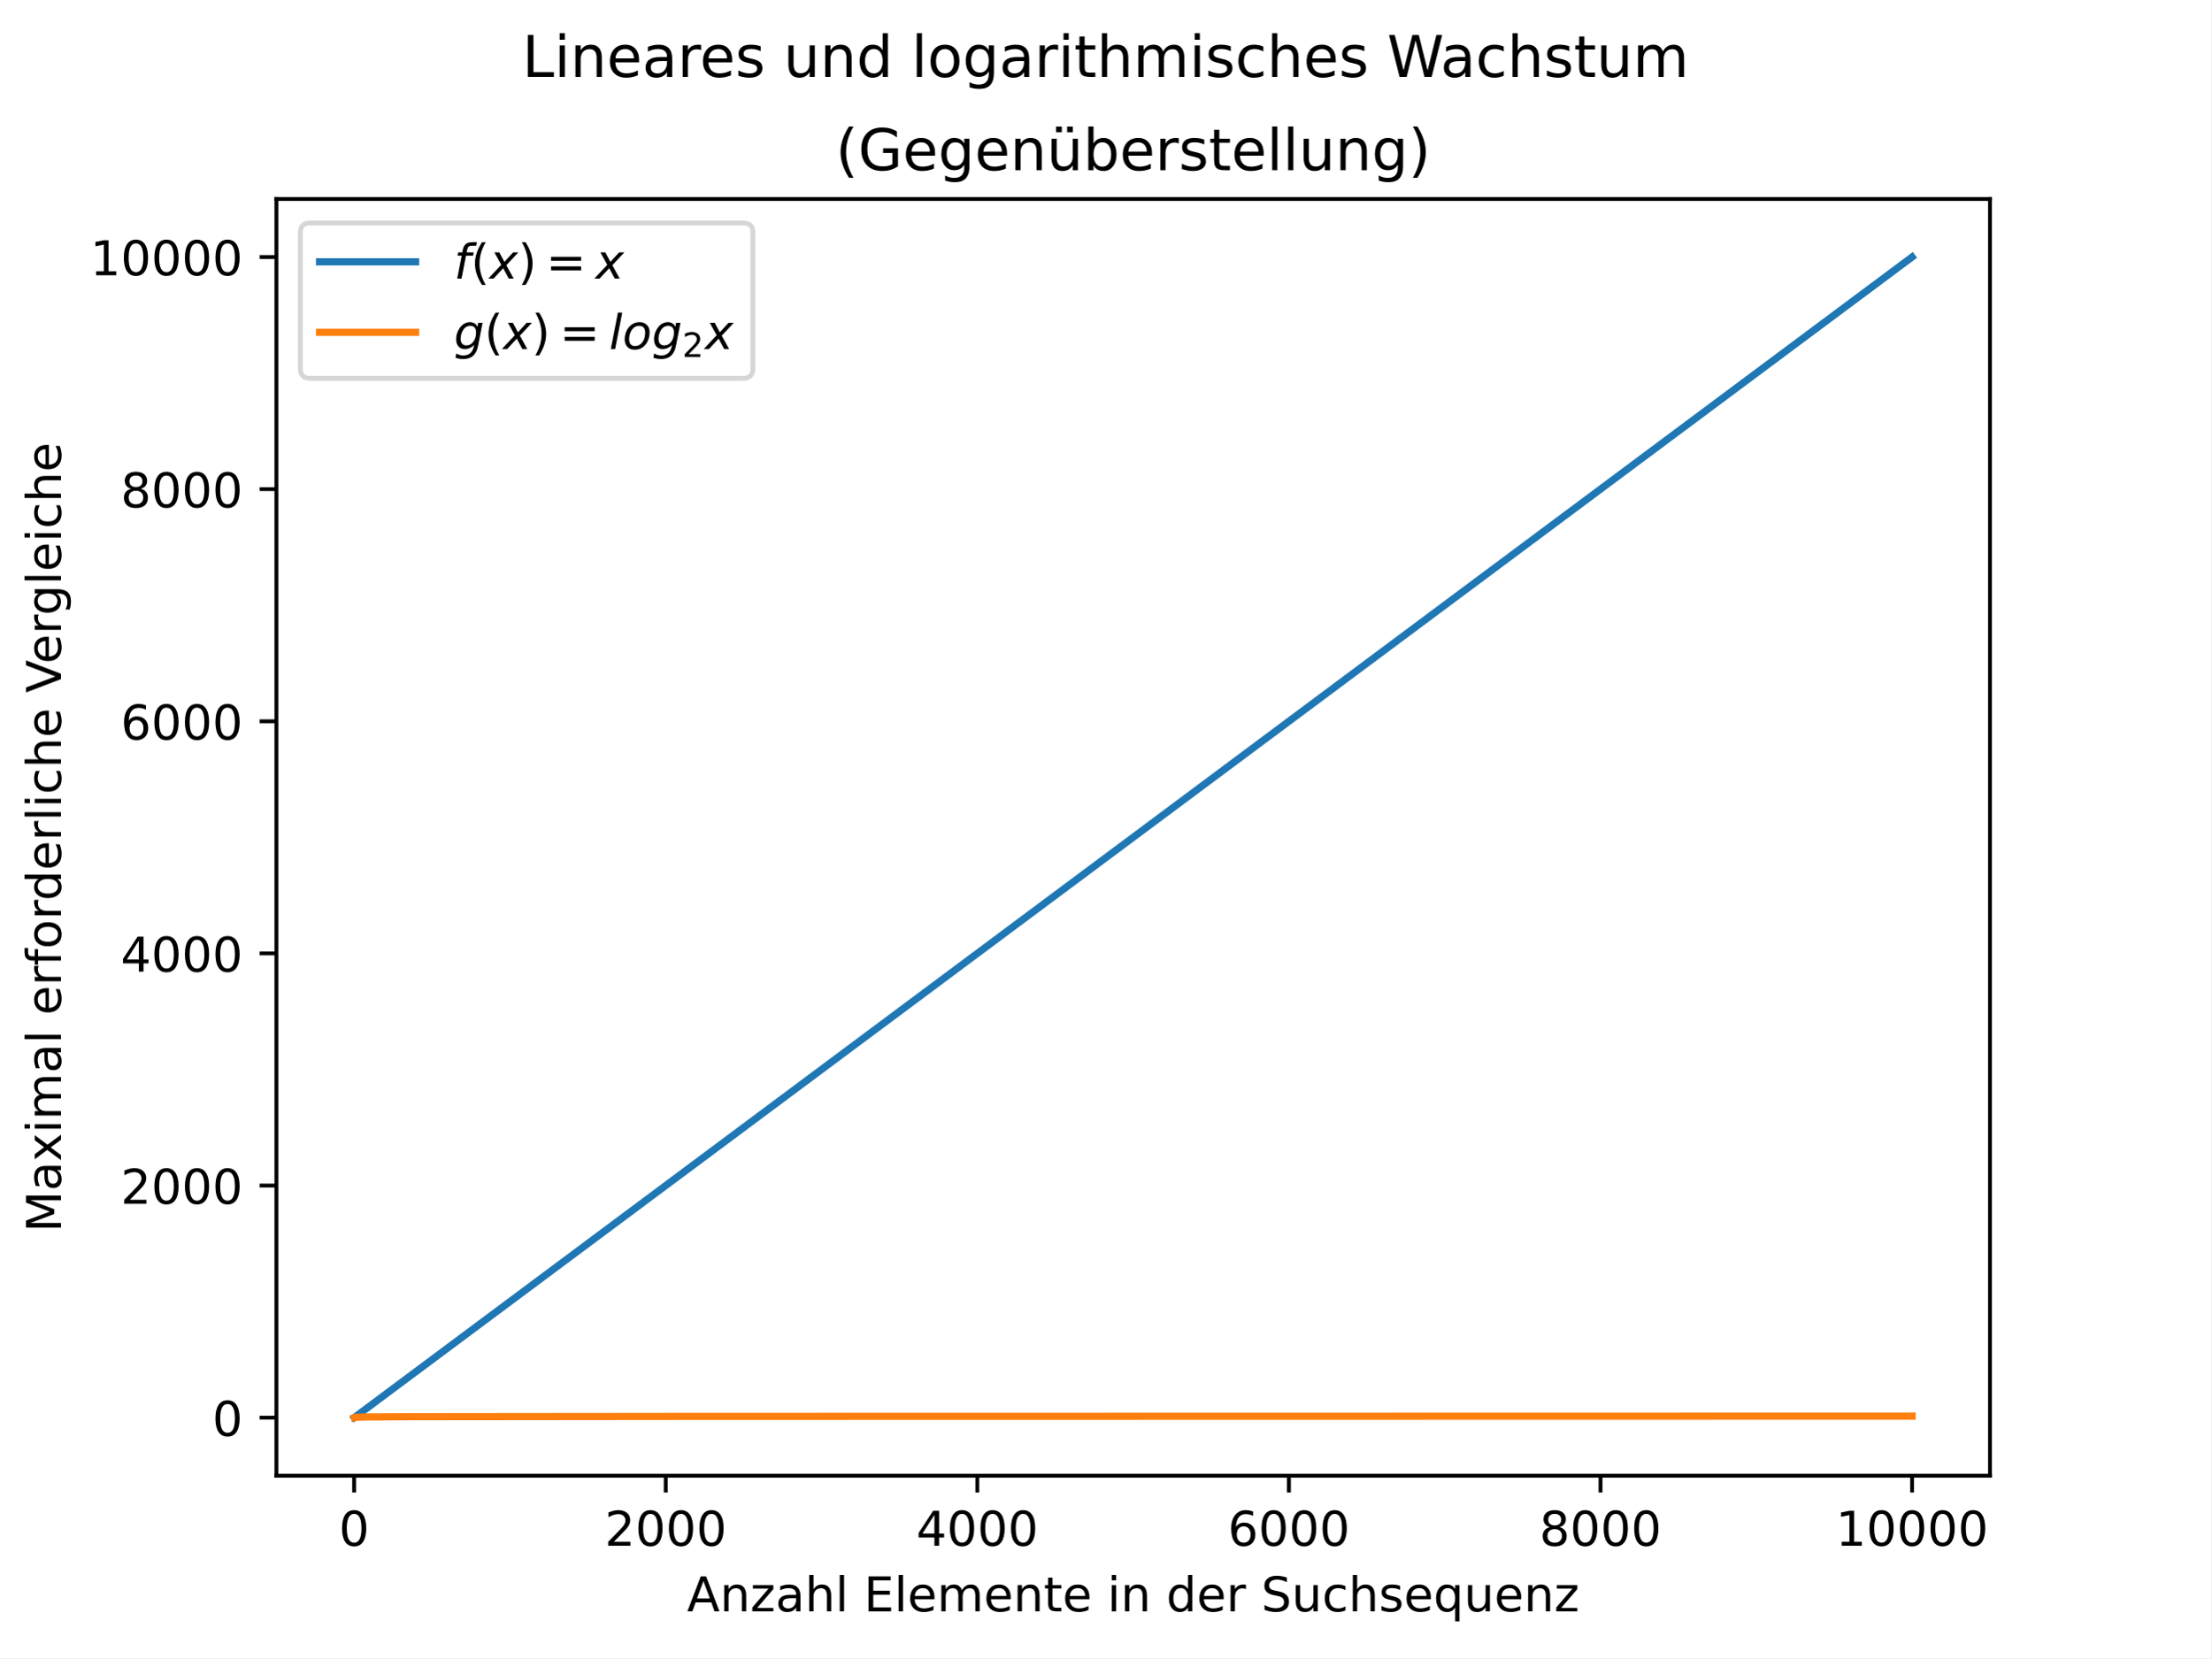
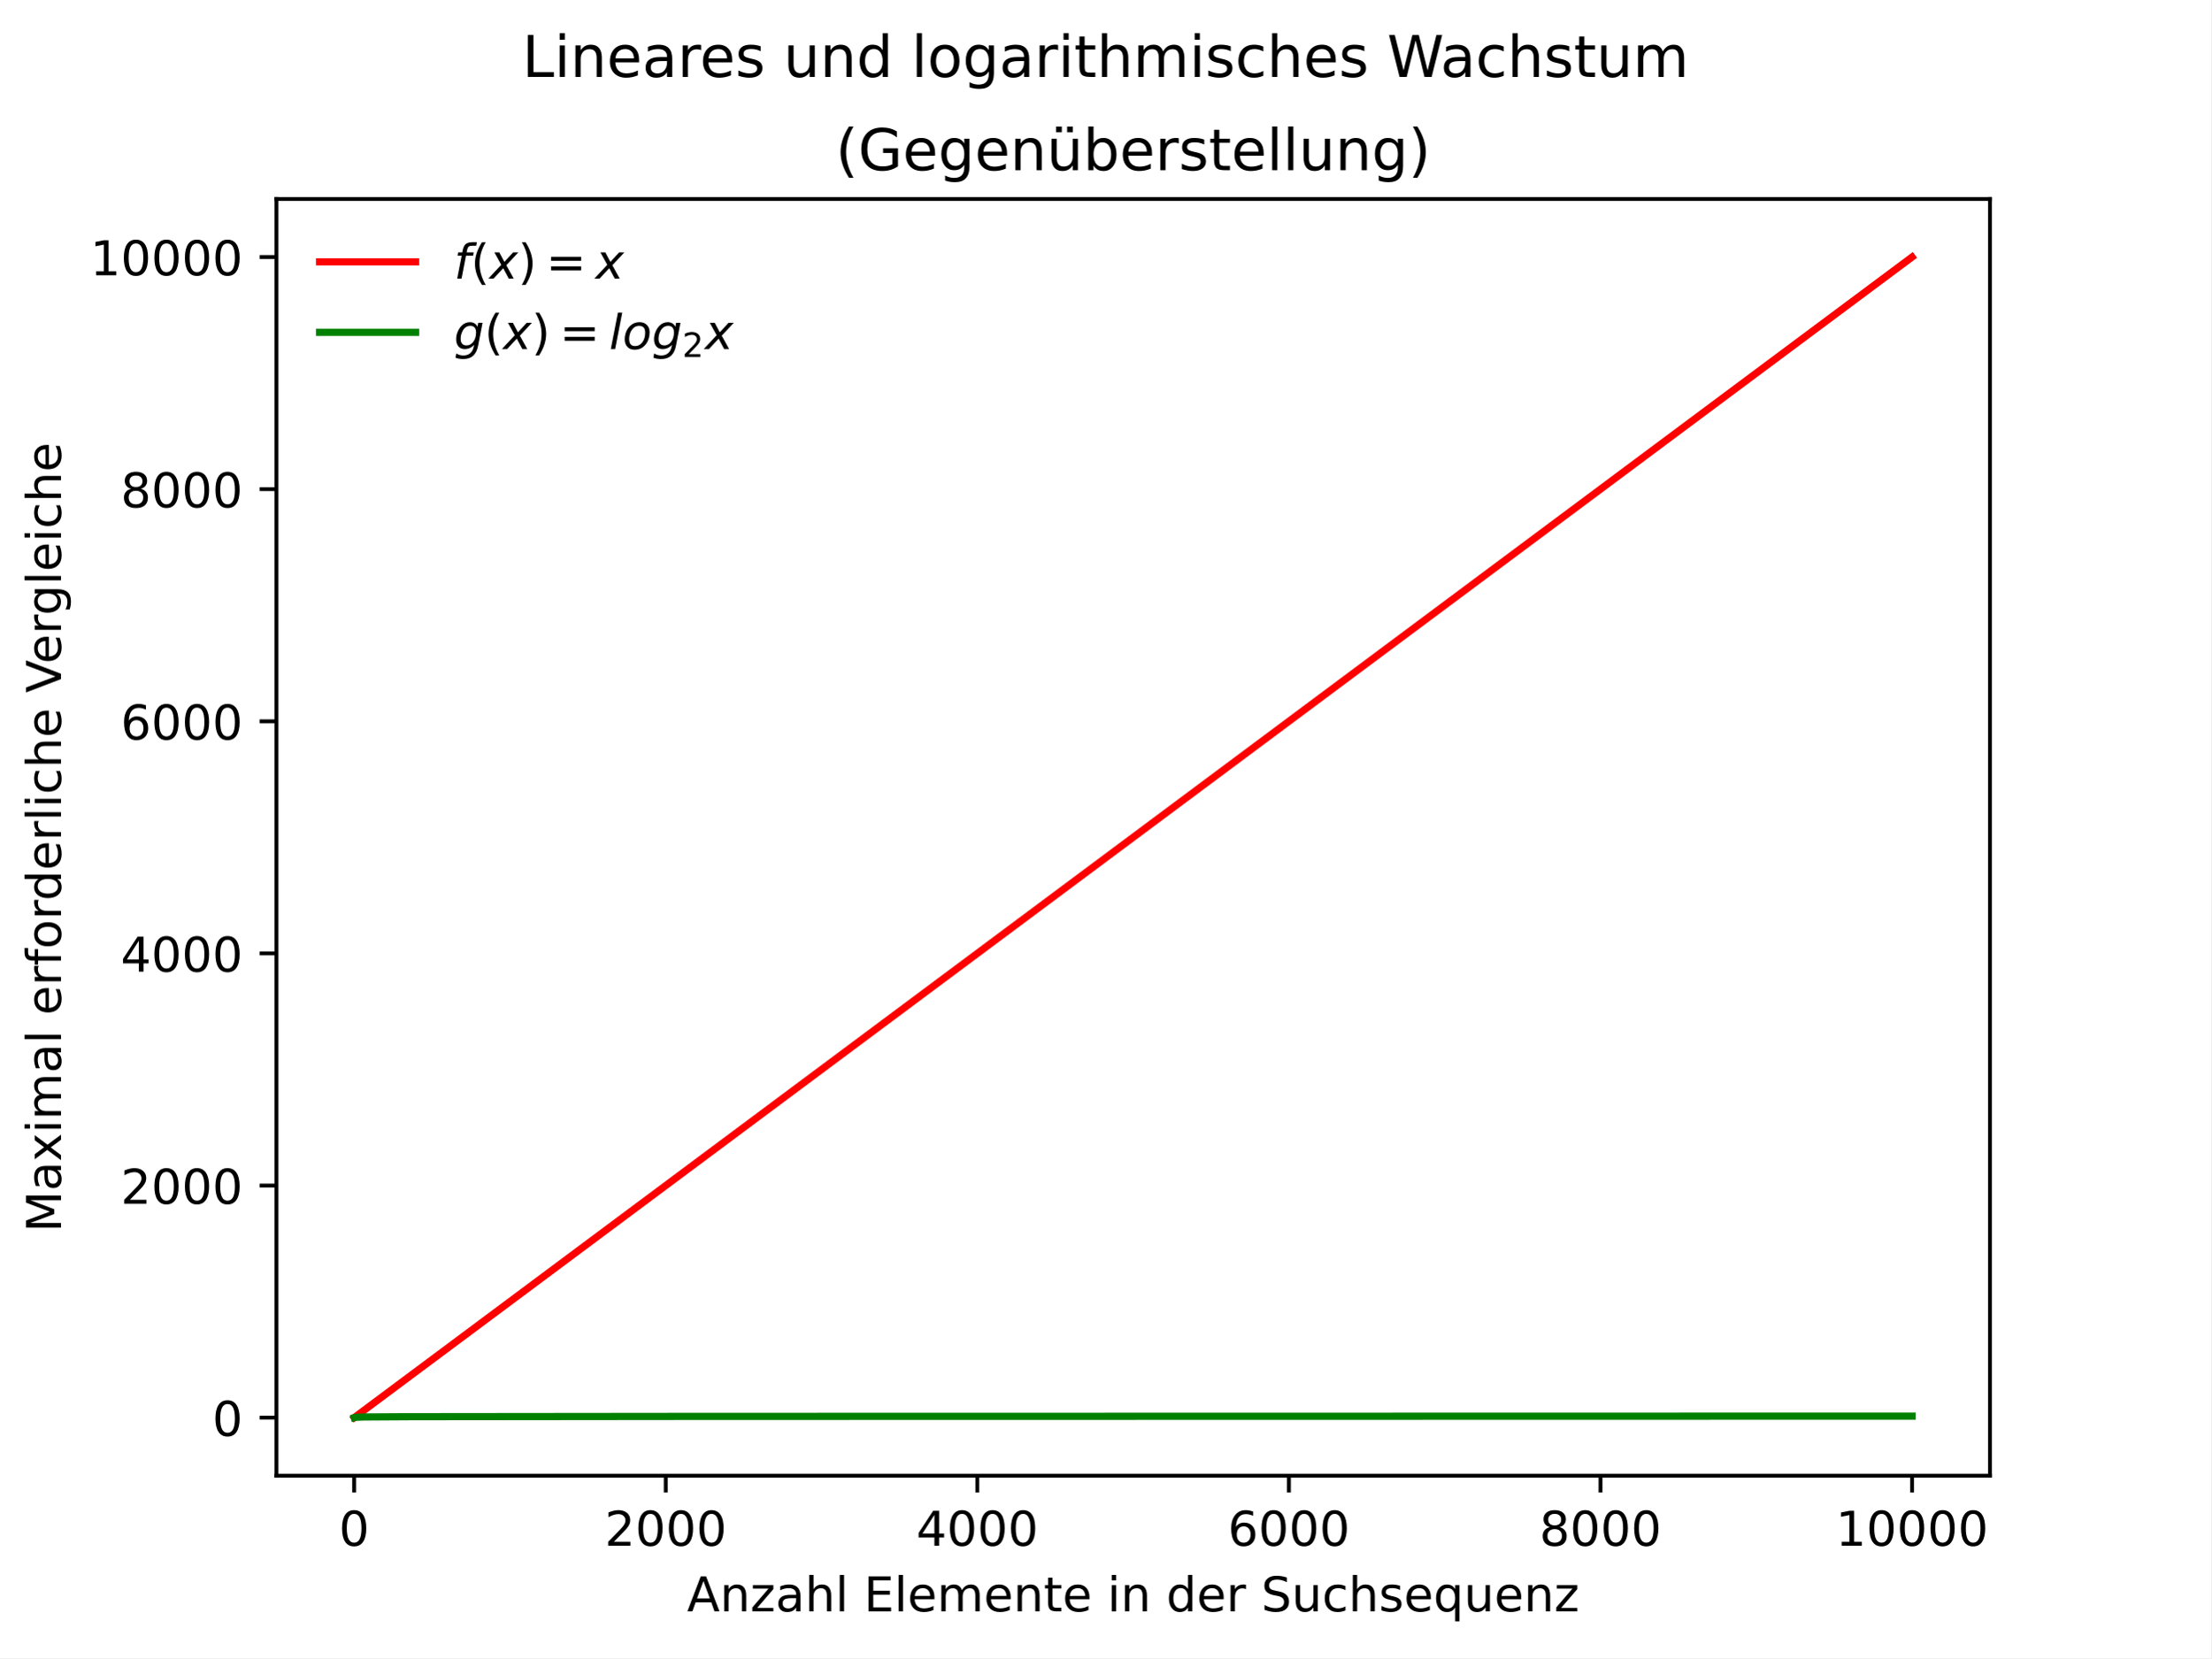
<svg xmlns="http://www.w3.org/2000/svg" xmlns:xlink="http://www.w3.org/1999/xlink" width="460.8pt" height="345.6pt" viewBox="0 0 460.8 345.6" version="1.1">
  <defs>
    <style type="text/css">*{stroke-linejoin: round; stroke-linecap: butt}</style>
  </defs>
  <g id="figure_1">
    <g id="patch_1">
      <path d="M 0 345.6  L 460.8 345.6  L 460.8 0  L 0 0  z " style="fill: #ffffff" />
    </g>
    <g id="axes_1">
      <g id="patch_2">
        <path d="M 57.6 307.584  L 414.72 307.584  L 414.72 41.472  L 57.6 41.472  z " style="fill: #ffffff" />
      </g>
      <g id="matplotlib.axis_1">
        <g id="xtick_1">
          <g id="line2d_1">
            <defs>
-               <path id="m91951adf71" d="M 0 0  L 0 3.5  " style="stroke: #000000; stroke-width: 0.8" />
-             </defs>
-             <g>
-               <use xlink:href="#m91951adf71" x="73.8" y="307.584" style="stroke: #000000; stroke-width: 0.8" />
+               <path id="m79437e1da2" d="M 0 0  L 0 3.5  " style="stroke: #000000; stroke-width: 0.8" />
+             </defs>
+             <g>
+               <use xlink:href="#m79437e1da2" x="73.8" y="307.584" style="stroke: #000000; stroke-width: 0.8" />
            </g>
          </g>
          <g id="text_1">
            <g transform="translate(70.61901 322.1824) scale(0.1 -0.1)">
              <defs>
                <path id="DejaVuSans-30" d="M 2034 4250  Q 1547 4250 1301 3770  Q 1056 3291 1056 2328  Q 1056 1369 1301 889  Q 1547 409 2034 409  Q 2525 409 2770 889  Q 3016 1369 3016 2328  Q 3016 3291 2770 3770  Q 2525 4250 2034 4250  z M 2034 4750  Q 2819 4750 3233 4129  Q 3647 3509 3647 2328  Q 3647 1150 3233 529  Q 2819 -91 2034 -91  Q 1250 -91 836 529  Q 422 1150 422 2328  Q 422 3509 836 4129  Q 1250 4750 2034 4750  z " transform="scale(0.015625)" />
              </defs>
              <use xlink:href="#DejaVuSans-30" />
            </g>
          </g>
        </g>
        <g id="xtick_2">
          <g id="line2d_2">
            <g>
-               <use xlink:href="#m91951adf71" x="138.738" y="307.584" style="stroke: #000000; stroke-width: 0.8" />
+               <use xlink:href="#m79437e1da2" x="138.738" y="307.584" style="stroke: #000000; stroke-width: 0.8" />
            </g>
          </g>
          <g id="text_2">
            <g transform="translate(126.0127 322.1824) scale(0.1 -0.1)">
              <defs>
                <path id="DejaVuSans-32" d="M 1228 531  L 3431 531  L 3431 0  L 469 0  L 469 531  Q 828 903 1448 1529  Q 2069 2156 2228 2338  Q 2531 2678 2651 2914  Q 2772 3150 2772 3378  Q 2772 3750 2511 3984  Q 2250 4219 1831 4219  Q 1534 4219 1204 4116  Q 875 4013 500 3803  L 500 4441  Q 881 4594 1212 4672  Q 1544 4750 1819 4750  Q 2544 4750 2975 4387  Q 3406 4025 3406 3419  Q 3406 3131 3298 2873  Q 3191 2616 2906 2266  Q 2828 2175 2409 1742  Q 1991 1309 1228 531  z " transform="scale(0.015625)" />
              </defs>
              <use xlink:href="#DejaVuSans-32" />
              <use xlink:href="#DejaVuSans-30" x="63.623" />
              <use xlink:href="#DejaVuSans-30" x="127.246" />
              <use xlink:href="#DejaVuSans-30" x="190.869" />
            </g>
          </g>
        </g>
        <g id="xtick_3">
          <g id="line2d_3">
            <g>
-               <use xlink:href="#m91951adf71" x="203.675" y="307.584" style="stroke: #000000; stroke-width: 0.8" />
+               <use xlink:href="#m79437e1da2" x="203.675" y="307.584" style="stroke: #000000; stroke-width: 0.8" />
            </g>
          </g>
          <g id="text_3">
            <g transform="translate(190.9501 322.1824) scale(0.1 -0.1)">
              <defs>
                <path id="DejaVuSans-34" d="M 2419 4116  L 825 1625  L 2419 1625  L 2419 4116  z M 2253 4666  L 3047 4666  L 3047 1625  L 3713 1625  L 3713 1100  L 3047 1100  L 3047 0  L 2419 0  L 2419 1100  L 313 1100  L 313 1709  L 2253 4666  z " transform="scale(0.015625)" />
              </defs>
              <use xlink:href="#DejaVuSans-34" />
              <use xlink:href="#DejaVuSans-30" x="63.623" />
              <use xlink:href="#DejaVuSans-30" x="127.246" />
              <use xlink:href="#DejaVuSans-30" x="190.869" />
            </g>
          </g>
        </g>
        <g id="xtick_4">
          <g id="line2d_4">
            <g>
-               <use xlink:href="#m91951adf71" x="268.612" y="307.584" style="stroke: #000000; stroke-width: 0.8" />
+               <use xlink:href="#m79437e1da2" x="268.612" y="307.584" style="stroke: #000000; stroke-width: 0.8" />
            </g>
          </g>
          <g id="text_4">
            <g transform="translate(255.8875 322.1824) scale(0.1 -0.1)">
              <defs>
                <path id="DejaVuSans-36" d="M 2113 2584  Q 1688 2584 1439 2293  Q 1191 2003 1191 1497  Q 1191 994 1439 701  Q 1688 409 2113 409  Q 2538 409 2786 701  Q 3034 994 3034 1497  Q 3034 2003 2786 2293  Q 2538 2584 2113 2584  z M 3366 4563  L 3366 3988  Q 3128 4100 2886 4159  Q 2644 4219 2406 4219  Q 1781 4219 1451 3797  Q 1122 3375 1075 2522  Q 1259 2794 1537 2939  Q 1816 3084 2150 3084  Q 2853 3084 3261 2657  Q 3669 2231 3669 1497  Q 3669 778 3244 343  Q 2819 -91 2113 -91  Q 1303 -91 875 529  Q 447 1150 447 2328  Q 447 3434 972 4092  Q 1497 4750 2381 4750  Q 2619 4750 2861 4703  Q 3103 4656 3366 4563  z " transform="scale(0.015625)" />
              </defs>
              <use xlink:href="#DejaVuSans-36" />
              <use xlink:href="#DejaVuSans-30" x="63.623" />
              <use xlink:href="#DejaVuSans-30" x="127.246" />
              <use xlink:href="#DejaVuSans-30" x="190.869" />
            </g>
          </g>
        </g>
        <g id="xtick_5">
          <g id="line2d_5">
            <g>
-               <use xlink:href="#m91951adf71" x="333.55" y="307.584" style="stroke: #000000; stroke-width: 0.8" />
+               <use xlink:href="#m79437e1da2" x="333.55" y="307.584" style="stroke: #000000; stroke-width: 0.8" />
            </g>
          </g>
          <g id="text_5">
            <g transform="translate(320.8249 322.1824) scale(0.1 -0.1)">
              <defs>
                <path id="DejaVuSans-38" d="M 2034 2216  Q 1584 2216 1326 1975  Q 1069 1734 1069 1313  Q 1069 891 1326 650  Q 1584 409 2034 409  Q 2484 409 2743 651  Q 3003 894 3003 1313  Q 3003 1734 2745 1975  Q 2488 2216 2034 2216  z M 1403 2484  Q 997 2584 770 2862  Q 544 3141 544 3541  Q 544 4100 942 4425  Q 1341 4750 2034 4750  Q 2731 4750 3128 4425  Q 3525 4100 3525 3541  Q 3525 3141 3298 2862  Q 3072 2584 2669 2484  Q 3125 2378 3379 2068  Q 3634 1759 3634 1313  Q 3634 634 3220 271  Q 2806 -91 2034 -91  Q 1263 -91 848 271  Q 434 634 434 1313  Q 434 1759 690 2068  Q 947 2378 1403 2484  z M 1172 3481  Q 1172 3119 1398 2916  Q 1625 2713 2034 2713  Q 2441 2713 2670 2916  Q 2900 3119 2900 3481  Q 2900 3844 2670 4047  Q 2441 4250 2034 4250  Q 1625 4250 1398 4047  Q 1172 3844 1172 3481  z " transform="scale(0.015625)" />
              </defs>
              <use xlink:href="#DejaVuSans-38" />
              <use xlink:href="#DejaVuSans-30" x="63.623" />
              <use xlink:href="#DejaVuSans-30" x="127.246" />
              <use xlink:href="#DejaVuSans-30" x="190.869" />
            </g>
          </g>
        </g>
        <g id="xtick_6">
          <g id="line2d_6">
            <g>
-               <use xlink:href="#m91951adf71" x="398.487" y="307.584" style="stroke: #000000; stroke-width: 0.8" />
+               <use xlink:href="#m79437e1da2" x="398.487" y="307.584" style="stroke: #000000; stroke-width: 0.8" />
            </g>
          </g>
          <g id="text_6">
            <g transform="translate(382.581 322.1824) scale(0.1 -0.1)">
              <defs>
                <path id="DejaVuSans-31" d="M 794 531  L 1825 531  L 1825 4091  L 703 3866  L 703 4441  L 1819 4666  L 2450 4666  L 2450 531  L 3481 531  L 3481 0  L 794 0  L 794 531  z " transform="scale(0.015625)" />
              </defs>
              <use xlink:href="#DejaVuSans-31" />
              <use xlink:href="#DejaVuSans-30" x="63.623" />
              <use xlink:href="#DejaVuSans-30" x="127.246" />
              <use xlink:href="#DejaVuSans-30" x="190.869" />
              <use xlink:href="#DejaVuSans-30" x="254.492" />
            </g>
          </g>
        </g>
        <g id="text_7">
          <g transform="translate(143.1725 335.8606) scale(0.1 -0.1)">
            <defs>
              <path id="DejaVuSans-41" d="M 2188 4044  L 1331 1722  L 3047 1722  L 2188 4044  z M 1831 4666  L 2547 4666  L 4325 0  L 3669 0  L 3244 1197  L 1141 1197  L 716 0  L 50 0  L 1831 4666  z " transform="scale(0.015625)" />
              <path id="DejaVuSans-6e" d="M 3513 2113  L 3513 0  L 2938 0  L 2938 2094  Q 2938 2591 2744 2837  Q 2550 3084 2163 3084  Q 1697 3084 1428 2787  Q 1159 2491 1159 1978  L 1159 0  L 581 0  L 581 3500  L 1159 3500  L 1159 2956  Q 1366 3272 1645 3428  Q 1925 3584 2291 3584  Q 2894 3584 3203 3211  Q 3513 2838 3513 2113  z " transform="scale(0.015625)" />
              <path id="DejaVuSans-7a" d="M 353 3500  L 3084 3500  L 3084 2975  L 922 459  L 3084 459  L 3084 0  L 275 0  L 275 525  L 2438 3041  L 353 3041  L 353 3500  z " transform="scale(0.015625)" />
              <path id="DejaVuSans-61" d="M 2194 1759  Q 1497 1759 1228 1600  Q 959 1441 959 1056  Q 959 750 1161 570  Q 1363 391 1709 391  Q 2188 391 2477 730  Q 2766 1069 2766 1631  L 2766 1759  L 2194 1759  z M 3341 1997  L 3341 0  L 2766 0  L 2766 531  Q 2569 213 2275 61  Q 1981 -91 1556 -91  Q 1019 -91 701 211  Q 384 513 384 1019  Q 384 1609 779 1909  Q 1175 2209 1959 2209  L 2766 2209  L 2766 2266  Q 2766 2663 2505 2880  Q 2244 3097 1772 3097  Q 1472 3097 1187 3025  Q 903 2953 641 2809  L 641 3341  Q 956 3463 1253 3523  Q 1550 3584 1831 3584  Q 2591 3584 2966 3190  Q 3341 2797 3341 1997  z " transform="scale(0.015625)" />
              <path id="DejaVuSans-68" d="M 3513 2113  L 3513 0  L 2938 0  L 2938 2094  Q 2938 2591 2744 2837  Q 2550 3084 2163 3084  Q 1697 3084 1428 2787  Q 1159 2491 1159 1978  L 1159 0  L 581 0  L 581 4863  L 1159 4863  L 1159 2956  Q 1366 3272 1645 3428  Q 1925 3584 2291 3584  Q 2894 3584 3203 3211  Q 3513 2838 3513 2113  z " transform="scale(0.015625)" />
              <path id="DejaVuSans-6c" d="M 603 4863  L 1178 4863  L 1178 0  L 603 0  L 603 4863  z " transform="scale(0.015625)" />
              <path id="DejaVuSans-20" transform="scale(0.015625)" />
              <path id="DejaVuSans-45" d="M 628 4666  L 3578 4666  L 3578 4134  L 1259 4134  L 1259 2753  L 3481 2753  L 3481 2222  L 1259 2222  L 1259 531  L 3634 531  L 3634 0  L 628 0  L 628 4666  z " transform="scale(0.015625)" />
              <path id="DejaVuSans-65" d="M 3597 1894  L 3597 1613  L 953 1613  Q 991 1019 1311 708  Q 1631 397 2203 397  Q 2534 397 2845 478  Q 3156 559 3463 722  L 3463 178  Q 3153 47 2828 -22  Q 2503 -91 2169 -91  Q 1331 -91 842 396  Q 353 884 353 1716  Q 353 2575 817 3079  Q 1281 3584 2069 3584  Q 2775 3584 3186 3129  Q 3597 2675 3597 1894  z M 3022 2063  Q 3016 2534 2758 2815  Q 2500 3097 2075 3097  Q 1594 3097 1305 2825  Q 1016 2553 972 2059  L 3022 2063  z " transform="scale(0.015625)" />
              <path id="DejaVuSans-6d" d="M 3328 2828  Q 3544 3216 3844 3400  Q 4144 3584 4550 3584  Q 5097 3584 5394 3201  Q 5691 2819 5691 2113  L 5691 0  L 5113 0  L 5113 2094  Q 5113 2597 4934 2840  Q 4756 3084 4391 3084  Q 3944 3084 3684 2787  Q 3425 2491 3425 1978  L 3425 0  L 2847 0  L 2847 2094  Q 2847 2600 2669 2842  Q 2491 3084 2119 3084  Q 1678 3084 1418 2786  Q 1159 2488 1159 1978  L 1159 0  L 581 0  L 581 3500  L 1159 3500  L 1159 2956  Q 1356 3278 1631 3431  Q 1906 3584 2284 3584  Q 2666 3584 2933 3390  Q 3200 3197 3328 2828  z " transform="scale(0.015625)" />
              <path id="DejaVuSans-74" d="M 1172 4494  L 1172 3500  L 2356 3500  L 2356 3053  L 1172 3053  L 1172 1153  Q 1172 725 1289 603  Q 1406 481 1766 481  L 2356 481  L 2356 0  L 1766 0  Q 1100 0 847 248  Q 594 497 594 1153  L 594 3053  L 172 3053  L 172 3500  L 594 3500  L 594 4494  L 1172 4494  z " transform="scale(0.015625)" />
              <path id="DejaVuSans-69" d="M 603 3500  L 1178 3500  L 1178 0  L 603 0  L 603 3500  z M 603 4863  L 1178 4863  L 1178 4134  L 603 4134  L 603 4863  z " transform="scale(0.015625)" />
              <path id="DejaVuSans-64" d="M 2906 2969  L 2906 4863  L 3481 4863  L 3481 0  L 2906 0  L 2906 525  Q 2725 213 2448 61  Q 2172 -91 1784 -91  Q 1150 -91 751 415  Q 353 922 353 1747  Q 353 2572 751 3078  Q 1150 3584 1784 3584  Q 2172 3584 2448 3432  Q 2725 3281 2906 2969  z M 947 1747  Q 947 1113 1208 752  Q 1469 391 1925 391  Q 2381 391 2643 752  Q 2906 1113 2906 1747  Q 2906 2381 2643 2742  Q 2381 3103 1925 3103  Q 1469 3103 1208 2742  Q 947 2381 947 1747  z " transform="scale(0.015625)" />
              <path id="DejaVuSans-72" d="M 2631 2963  Q 2534 3019 2420 3045  Q 2306 3072 2169 3072  Q 1681 3072 1420 2755  Q 1159 2438 1159 1844  L 1159 0  L 581 0  L 581 3500  L 1159 3500  L 1159 2956  Q 1341 3275 1631 3429  Q 1922 3584 2338 3584  Q 2397 3584 2469 3576  Q 2541 3569 2628 3553  L 2631 2963  z " transform="scale(0.015625)" />
              <path id="DejaVuSans-53" d="M 3425 4513  L 3425 3897  Q 3066 4069 2747 4153  Q 2428 4238 2131 4238  Q 1616 4238 1336 4038  Q 1056 3838 1056 3469  Q 1056 3159 1242 3001  Q 1428 2844 1947 2747  L 2328 2669  Q 3034 2534 3370 2195  Q 3706 1856 3706 1288  Q 3706 609 3251 259  Q 2797 -91 1919 -91  Q 1588 -91 1214 -16  Q 841 59 441 206  L 441 856  Q 825 641 1194 531  Q 1563 422 1919 422  Q 2459 422 2753 634  Q 3047 847 3047 1241  Q 3047 1584 2836 1778  Q 2625 1972 2144 2069  L 1759 2144  Q 1053 2284 737 2584  Q 422 2884 422 3419  Q 422 4038 858 4394  Q 1294 4750 2059 4750  Q 2388 4750 2728 4690  Q 3069 4631 3425 4513  z " transform="scale(0.015625)" />
              <path id="DejaVuSans-75" d="M 544 1381  L 544 3500  L 1119 3500  L 1119 1403  Q 1119 906 1312 657  Q 1506 409 1894 409  Q 2359 409 2629 706  Q 2900 1003 2900 1516  L 2900 3500  L 3475 3500  L 3475 0  L 2900 0  L 2900 538  Q 2691 219 2414 64  Q 2138 -91 1772 -91  Q 1169 -91 856 284  Q 544 659 544 1381  z M 1991 3584  L 1991 3584  z " transform="scale(0.015625)" />
              <path id="DejaVuSans-63" d="M 3122 3366  L 3122 2828  Q 2878 2963 2633 3030  Q 2388 3097 2138 3097  Q 1578 3097 1268 2742  Q 959 2388 959 1747  Q 959 1106 1268 751  Q 1578 397 2138 397  Q 2388 397 2633 464  Q 2878 531 3122 666  L 3122 134  Q 2881 22 2623 -34  Q 2366 -91 2075 -91  Q 1284 -91 818 406  Q 353 903 353 1747  Q 353 2603 823 3093  Q 1294 3584 2113 3584  Q 2378 3584 2631 3529  Q 2884 3475 3122 3366  z " transform="scale(0.015625)" />
              <path id="DejaVuSans-73" d="M 2834 3397  L 2834 2853  Q 2591 2978 2328 3040  Q 2066 3103 1784 3103  Q 1356 3103 1142 2972  Q 928 2841 928 2578  Q 928 2378 1081 2264  Q 1234 2150 1697 2047  L 1894 2003  Q 2506 1872 2764 1633  Q 3022 1394 3022 966  Q 3022 478 2636 193  Q 2250 -91 1575 -91  Q 1294 -91 989 -36  Q 684 19 347 128  L 347 722  Q 666 556 975 473  Q 1284 391 1588 391  Q 1994 391 2212 530  Q 2431 669 2431 922  Q 2431 1156 2273 1281  Q 2116 1406 1581 1522  L 1381 1569  Q 847 1681 609 1914  Q 372 2147 372 2553  Q 372 3047 722 3315  Q 1072 3584 1716 3584  Q 2034 3584 2315 3537  Q 2597 3491 2834 3397  z " transform="scale(0.015625)" />
              <path id="DejaVuSans-71" d="M 947 1747  Q 947 1113 1208 752  Q 1469 391 1925 391  Q 2381 391 2643 752  Q 2906 1113 2906 1747  Q 2906 2381 2643 2742  Q 2381 3103 1925 3103  Q 1469 3103 1208 2742  Q 947 2381 947 1747  z M 2906 525  Q 2725 213 2448 61  Q 2172 -91 1784 -91  Q 1150 -91 751 415  Q 353 922 353 1747  Q 353 2572 751 3078  Q 1150 3584 1784 3584  Q 2172 3584 2448 3432  Q 2725 3281 2906 2969  L 2906 3500  L 3481 3500  L 3481 -1331  L 2906 -1331  L 2906 525  z " transform="scale(0.015625)" />
            </defs>
            <use xlink:href="#DejaVuSans-41" />
            <use xlink:href="#DejaVuSans-6e" x="68.408" />
            <use xlink:href="#DejaVuSans-7a" x="131.787" />
            <use xlink:href="#DejaVuSans-61" x="184.277" />
            <use xlink:href="#DejaVuSans-68" x="245.557" />
            <use xlink:href="#DejaVuSans-6c" x="308.936" />
            <use xlink:href="#DejaVuSans-20" x="336.719" />
            <use xlink:href="#DejaVuSans-45" x="368.506" />
            <use xlink:href="#DejaVuSans-6c" x="431.689" />
            <use xlink:href="#DejaVuSans-65" x="459.473" />
            <use xlink:href="#DejaVuSans-6d" x="520.996" />
            <use xlink:href="#DejaVuSans-65" x="618.408" />
            <use xlink:href="#DejaVuSans-6e" x="679.932" />
            <use xlink:href="#DejaVuSans-74" x="743.311" />
            <use xlink:href="#DejaVuSans-65" x="782.52" />
            <use xlink:href="#DejaVuSans-20" x="844.043" />
            <use xlink:href="#DejaVuSans-69" x="875.83" />
            <use xlink:href="#DejaVuSans-6e" x="903.613" />
            <use xlink:href="#DejaVuSans-20" x="966.992" />
            <use xlink:href="#DejaVuSans-64" x="998.779" />
            <use xlink:href="#DejaVuSans-65" x="1062.256" />
            <use xlink:href="#DejaVuSans-72" x="1123.779" />
            <use xlink:href="#DejaVuSans-20" x="1164.893" />
            <use xlink:href="#DejaVuSans-53" x="1196.68" />
            <use xlink:href="#DejaVuSans-75" x="1260.156" />
            <use xlink:href="#DejaVuSans-63" x="1323.535" />
            <use xlink:href="#DejaVuSans-68" x="1378.516" />
            <use xlink:href="#DejaVuSans-73" x="1441.895" />
            <use xlink:href="#DejaVuSans-65" x="1493.994" />
            <use xlink:href="#DejaVuSans-71" x="1555.518" />
            <use xlink:href="#DejaVuSans-75" x="1618.994" />
            <use xlink:href="#DejaVuSans-65" x="1682.373" />
            <use xlink:href="#DejaVuSans-6e" x="1743.896" />
            <use xlink:href="#DejaVuSans-7a" x="1807.275" />
          </g>
        </g>
      </g>
      <g id="matplotlib.axis_2">
        <g id="ytick_1">
          <g id="line2d_7">
            <defs>
-               <path id="md0d1e98b6b" d="M 0 0  L -3.5 0  " style="stroke: #000000; stroke-width: 0.8" />
-             </defs>
-             <g>
-               <use xlink:href="#md0d1e98b6b" x="57.6" y="295.488" style="stroke: #000000; stroke-width: 0.8" />
+               <path id="m8680c86ef6" d="M 0 0  L -3.5 0  " style="stroke: #000000; stroke-width: 0.8" />
+             </defs>
+             <g>
+               <use xlink:href="#m8680c86ef6" x="57.6" y="295.488" style="stroke: #000000; stroke-width: 0.8" />
            </g>
          </g>
          <g id="text_8">
            <g transform="translate(44.2375 299.2872) scale(0.1 -0.1)">
              <use xlink:href="#DejaVuSans-30" />
            </g>
          </g>
        </g>
        <g id="ytick_2">
          <g id="line2d_8">
            <g>
-               <use xlink:href="#md0d1e98b6b" x="57.6" y="247.104" style="stroke: #000000; stroke-width: 0.8" />
+               <use xlink:href="#m8680c86ef6" x="57.6" y="247.104" style="stroke: #000000; stroke-width: 0.8" />
            </g>
          </g>
          <g id="text_9">
            <g transform="translate(25.15 250.9032) scale(0.1 -0.1)">
              <use xlink:href="#DejaVuSans-32" />
              <use xlink:href="#DejaVuSans-30" x="63.623" />
              <use xlink:href="#DejaVuSans-30" x="127.246" />
              <use xlink:href="#DejaVuSans-30" x="190.869" />
            </g>
          </g>
        </g>
        <g id="ytick_3">
          <g id="line2d_9">
            <g>
-               <use xlink:href="#md0d1e98b6b" x="57.6" y="198.72" style="stroke: #000000; stroke-width: 0.8" />
+               <use xlink:href="#m8680c86ef6" x="57.6" y="198.72" style="stroke: #000000; stroke-width: 0.8" />
            </g>
          </g>
          <g id="text_10">
            <g transform="translate(25.15 202.5192) scale(0.1 -0.1)">
              <use xlink:href="#DejaVuSans-34" />
              <use xlink:href="#DejaVuSans-30" x="63.623" />
              <use xlink:href="#DejaVuSans-30" x="127.246" />
              <use xlink:href="#DejaVuSans-30" x="190.869" />
            </g>
          </g>
        </g>
        <g id="ytick_4">
          <g id="line2d_10">
            <g>
-               <use xlink:href="#md0d1e98b6b" x="57.6" y="150.336" style="stroke: #000000; stroke-width: 0.8" />
+               <use xlink:href="#m8680c86ef6" x="57.6" y="150.336" style="stroke: #000000; stroke-width: 0.8" />
            </g>
          </g>
          <g id="text_11">
            <g transform="translate(25.15 154.1352) scale(0.1 -0.1)">
              <use xlink:href="#DejaVuSans-36" />
              <use xlink:href="#DejaVuSans-30" x="63.623" />
              <use xlink:href="#DejaVuSans-30" x="127.246" />
              <use xlink:href="#DejaVuSans-30" x="190.869" />
            </g>
          </g>
        </g>
        <g id="ytick_5">
          <g id="line2d_11">
            <g>
-               <use xlink:href="#md0d1e98b6b" x="57.6" y="101.952" style="stroke: #000000; stroke-width: 0.8" />
+               <use xlink:href="#m8680c86ef6" x="57.6" y="101.952" style="stroke: #000000; stroke-width: 0.8" />
            </g>
          </g>
          <g id="text_12">
            <g transform="translate(25.15 105.7512) scale(0.1 -0.1)">
              <use xlink:href="#DejaVuSans-38" />
              <use xlink:href="#DejaVuSans-30" x="63.623" />
              <use xlink:href="#DejaVuSans-30" x="127.246" />
              <use xlink:href="#DejaVuSans-30" x="190.869" />
            </g>
          </g>
        </g>
        <g id="ytick_6">
          <g id="line2d_12">
            <g>
-               <use xlink:href="#md0d1e98b6b" x="57.6" y="53.568" style="stroke: #000000; stroke-width: 0.8" />
+               <use xlink:href="#m8680c86ef6" x="57.6" y="53.568" style="stroke: #000000; stroke-width: 0.8" />
            </g>
          </g>
          <g id="text_13">
            <g transform="translate(18.7875 57.36722) scale(0.1 -0.1)">
              <use xlink:href="#DejaVuSans-31" />
              <use xlink:href="#DejaVuSans-30" x="63.623" />
              <use xlink:href="#DejaVuSans-30" x="127.246" />
              <use xlink:href="#DejaVuSans-30" x="190.869" />
              <use xlink:href="#DejaVuSans-30" x="254.492" />
            </g>
          </g>
        </g>
        <g id="text_14">
          <g transform="translate(12.70781 256.8553) rotate(-90) scale(0.1 -0.1)">
            <defs>
              <path id="DejaVuSans-4d" d="M 628 4666  L 1569 4666  L 2759 1491  L 3956 4666  L 4897 4666  L 4897 0  L 4281 0  L 4281 4097  L 3078 897  L 2444 897  L 1241 4097  L 1241 0  L 628 0  L 628 4666  z " transform="scale(0.015625)" />
              <path id="DejaVuSans-78" d="M 3513 3500  L 2247 1797  L 3578 0  L 2900 0  L 1881 1375  L 863 0  L 184 0  L 1544 1831  L 300 3500  L 978 3500  L 1906 2253  L 2834 3500  L 3513 3500  z " transform="scale(0.015625)" />
              <path id="DejaVuSans-66" d="M 2375 4863  L 2375 4384  L 1825 4384  Q 1516 4384 1395 4259  Q 1275 4134 1275 3809  L 1275 3500  L 2222 3500  L 2222 3053  L 1275 3053  L 1275 0  L 697 0  L 697 3053  L 147 3053  L 147 3500  L 697 3500  L 697 3744  Q 697 4328 969 4595  Q 1241 4863 1831 4863  L 2375 4863  z " transform="scale(0.015625)" />
              <path id="DejaVuSans-6f" d="M 1959 3097  Q 1497 3097 1228 2736  Q 959 2375 959 1747  Q 959 1119 1226 758  Q 1494 397 1959 397  Q 2419 397 2687 759  Q 2956 1122 2956 1747  Q 2956 2369 2687 2733  Q 2419 3097 1959 3097  z M 1959 3584  Q 2709 3584 3137 3096  Q 3566 2609 3566 1747  Q 3566 888 3137 398  Q 2709 -91 1959 -91  Q 1206 -91 779 398  Q 353 888 353 1747  Q 353 2609 779 3096  Q 1206 3584 1959 3584  z " transform="scale(0.015625)" />
              <path id="DejaVuSans-56" d="M 1831 0  L 50 4666  L 709 4666  L 2188 738  L 3669 4666  L 4325 4666  L 2547 0  L 1831 0  z " transform="scale(0.015625)" />
              <path id="DejaVuSans-67" d="M 2906 1791  Q 2906 2416 2648 2759  Q 2391 3103 1925 3103  Q 1463 3103 1205 2759  Q 947 2416 947 1791  Q 947 1169 1205 825  Q 1463 481 1925 481  Q 2391 481 2648 825  Q 2906 1169 2906 1791  z M 3481 434  Q 3481 -459 3084 -895  Q 2688 -1331 1869 -1331  Q 1566 -1331 1297 -1286  Q 1028 -1241 775 -1147  L 775 -588  Q 1028 -725 1275 -790  Q 1522 -856 1778 -856  Q 2344 -856 2625 -561  Q 2906 -266 2906 331  L 2906 616  Q 2728 306 2450 153  Q 2172 0 1784 0  Q 1141 0 747 490  Q 353 981 353 1791  Q 353 2603 747 3093  Q 1141 3584 1784 3584  Q 2172 3584 2450 3431  Q 2728 3278 2906 2969  L 2906 3500  L 3481 3500  L 3481 434  z " transform="scale(0.015625)" />
            </defs>
            <use xlink:href="#DejaVuSans-4d" />
            <use xlink:href="#DejaVuSans-61" x="86.279" />
            <use xlink:href="#DejaVuSans-78" x="147.559" />
            <use xlink:href="#DejaVuSans-69" x="206.738" />
            <use xlink:href="#DejaVuSans-6d" x="234.521" />
            <use xlink:href="#DejaVuSans-61" x="331.934" />
            <use xlink:href="#DejaVuSans-6c" x="393.213" />
            <use xlink:href="#DejaVuSans-20" x="420.996" />
            <use xlink:href="#DejaVuSans-65" x="452.783" />
            <use xlink:href="#DejaVuSans-72" x="514.307" />
            <use xlink:href="#DejaVuSans-66" x="555.42" />
            <use xlink:href="#DejaVuSans-6f" x="590.625" />
            <use xlink:href="#DejaVuSans-72" x="651.807" />
            <use xlink:href="#DejaVuSans-64" x="691.17" />
            <use xlink:href="#DejaVuSans-65" x="754.646" />
            <use xlink:href="#DejaVuSans-72" x="816.17" />
            <use xlink:href="#DejaVuSans-6c" x="857.283" />
            <use xlink:href="#DejaVuSans-69" x="885.066" />
            <use xlink:href="#DejaVuSans-63" x="912.85" />
            <use xlink:href="#DejaVuSans-68" x="967.83" />
            <use xlink:href="#DejaVuSans-65" x="1031.209" />
            <use xlink:href="#DejaVuSans-20" x="1092.732" />
            <use xlink:href="#DejaVuSans-56" x="1124.52" />
            <use xlink:href="#DejaVuSans-65" x="1185.178" />
            <use xlink:href="#DejaVuSans-72" x="1246.701" />
            <use xlink:href="#DejaVuSans-67" x="1286.064" />
            <use xlink:href="#DejaVuSans-6c" x="1349.541" />
            <use xlink:href="#DejaVuSans-65" x="1377.324" />
            <use xlink:href="#DejaVuSans-69" x="1438.848" />
            <use xlink:href="#DejaVuSans-63" x="1466.631" />
            <use xlink:href="#DejaVuSans-68" x="1521.611" />
            <use xlink:href="#DejaVuSans-65" x="1584.99" />
          </g>
        </g>
      </g>
      <g id="line2d_13">
-         <path d="M 73.833 295.464  L 398.487 53.568  L 398.487 53.568  " clip-path="url(#pc286bb27c0)" style="fill: none; stroke: #1f77b4; stroke-width: 1.5; stroke-linecap: square" />
+         <path d="M 73.833 295.464  L 398.487 53.568  L 398.487 53.568  " clip-path="url(#pa77288c553)" style="fill: none; stroke: #ff0000; stroke-width: 1.5; stroke-linecap: square" />
      </g>
      <g id="line2d_14">
-         <path d="M 73.833 295.488  L 74.125 295.408  L 75.813 295.344  L 85.911 295.281  L 146.173 295.219  L 398.487 295.167  L 398.487 295.167  " clip-path="url(#pc286bb27c0)" style="fill: none; stroke: #ff7f0e; stroke-width: 1.5; stroke-linecap: square" />
+         <path d="M 73.833 295.488  L 74.125 295.408  L 75.813 295.344  L 85.911 295.281  L 146.173 295.219  L 398.487 295.167  L 398.487 295.167  " clip-path="url(#pa77288c553)" style="fill: none; stroke: #008000; stroke-width: 1.5; stroke-linecap: square" />
      </g>
      <g id="patch_3">
        <path d="M 57.6 307.584  L 57.6 41.472  " style="fill: none; stroke: #000000; stroke-width: 0.8; stroke-linejoin: miter; stroke-linecap: square" />
      </g>
      <g id="patch_4">
        <path d="M 414.72 307.584  L 414.72 41.472  " style="fill: none; stroke: #000000; stroke-width: 0.8; stroke-linejoin: miter; stroke-linecap: square" />
      </g>
      <g id="patch_5">
        <path d="M 57.6 307.584  L 414.72 307.584  " style="fill: none; stroke: #000000; stroke-width: 0.8; stroke-linejoin: miter; stroke-linecap: square" />
      </g>
      <g id="patch_6">
        <path d="M 57.6 41.472  L 414.72 41.472  " style="fill: none; stroke: #000000; stroke-width: 0.8; stroke-linejoin: miter; stroke-linecap: square" />
      </g>
      <g id="text_15">
        <g transform="translate(174.1463 35.472) scale(0.12 -0.12)">
          <defs>
            <path id="DejaVuSans-28" d="M 1984 4856  Q 1566 4138 1362 3434  Q 1159 2731 1159 2009  Q 1159 1288 1364 580  Q 1569 -128 1984 -844  L 1484 -844  Q 1016 -109 783 600  Q 550 1309 550 2009  Q 550 2706 781 3412  Q 1013 4119 1484 4856  L 1984 4856  z " transform="scale(0.015625)" />
            <path id="DejaVuSans-47" d="M 3809 666  L 3809 1919  L 2778 1919  L 2778 2438  L 4434 2438  L 4434 434  Q 4069 175 3628 42  Q 3188 -91 2688 -91  Q 1594 -91 976 548  Q 359 1188 359 2328  Q 359 3472 976 4111  Q 1594 4750 2688 4750  Q 3144 4750 3555 4637  Q 3966 4525 4313 4306  L 4313 3634  Q 3963 3931 3569 4081  Q 3175 4231 2741 4231  Q 1884 4231 1454 3753  Q 1025 3275 1025 2328  Q 1025 1384 1454 906  Q 1884 428 2741 428  Q 3075 428 3337 486  Q 3600 544 3809 666  z " transform="scale(0.015625)" />
            <path id="DejaVuSans-fc" d="M 544 1381  L 544 3500  L 1119 3500  L 1119 1403  Q 1119 906 1312 657  Q 1506 409 1894 409  Q 2359 409 2629 706  Q 2900 1003 2900 1516  L 2900 3500  L 3475 3500  L 3475 0  L 2900 0  L 2900 538  Q 2691 219 2414 64  Q 2138 -91 1772 -91  Q 1169 -91 856 284  Q 544 659 544 1381  z M 1991 3584  L 1991 3584  z M 2278 4850  L 2913 4850  L 2913 4219  L 2278 4219  L 2278 4850  z M 1056 4850  L 1691 4850  L 1691 4219  L 1056 4219  L 1056 4850  z " transform="scale(0.015625)" />
            <path id="DejaVuSans-62" d="M 3116 1747  Q 3116 2381 2855 2742  Q 2594 3103 2138 3103  Q 1681 3103 1420 2742  Q 1159 2381 1159 1747  Q 1159 1113 1420 752  Q 1681 391 2138 391  Q 2594 391 2855 752  Q 3116 1113 3116 1747  z M 1159 2969  Q 1341 3281 1617 3432  Q 1894 3584 2278 3584  Q 2916 3584 3314 3078  Q 3713 2572 3713 1747  Q 3713 922 3314 415  Q 2916 -91 2278 -91  Q 1894 -91 1617 61  Q 1341 213 1159 525  L 1159 0  L 581 0  L 581 4863  L 1159 4863  L 1159 2969  z " transform="scale(0.015625)" />
            <path id="DejaVuSans-29" d="M 513 4856  L 1013 4856  Q 1481 4119 1714 3412  Q 1947 2706 1947 2009  Q 1947 1309 1714 600  Q 1481 -109 1013 -844  L 513 -844  Q 928 -128 1133 580  Q 1338 1288 1338 2009  Q 1338 2731 1133 3434  Q 928 4138 513 4856  z " transform="scale(0.015625)" />
          </defs>
          <use xlink:href="#DejaVuSans-28" />
          <use xlink:href="#DejaVuSans-47" x="39.014" />
          <use xlink:href="#DejaVuSans-65" x="116.504" />
          <use xlink:href="#DejaVuSans-67" x="178.027" />
          <use xlink:href="#DejaVuSans-65" x="241.504" />
          <use xlink:href="#DejaVuSans-6e" x="303.027" />
          <use xlink:href="#DejaVuSans-fc" x="366.406" />
          <use xlink:href="#DejaVuSans-62" x="429.785" />
          <use xlink:href="#DejaVuSans-65" x="493.262" />
          <use xlink:href="#DejaVuSans-72" x="554.785" />
          <use xlink:href="#DejaVuSans-73" x="595.898" />
          <use xlink:href="#DejaVuSans-74" x="647.998" />
          <use xlink:href="#DejaVuSans-65" x="687.207" />
          <use xlink:href="#DejaVuSans-6c" x="748.73" />
          <use xlink:href="#DejaVuSans-6c" x="776.514" />
          <use xlink:href="#DejaVuSans-75" x="804.297" />
          <use xlink:href="#DejaVuSans-6e" x="867.676" />
          <use xlink:href="#DejaVuSans-67" x="931.055" />
          <use xlink:href="#DejaVuSans-29" x="994.531" />
        </g>
      </g>
      <g id="legend_1">
-         <g id="patch_7">
-           <path d="M 64.6 78.85  L 154.9 78.85  Q 156.9 78.85 156.9 76.85  L 156.9 48.472  Q 156.9 46.472 154.9 46.472  L 64.6 46.472  Q 62.6 46.472 62.6 48.472  L 62.6 76.85  Q 62.6 78.85 64.6 78.85  z " style="fill: #ffffff; opacity: 0.8; stroke: #cccccc; stroke-linejoin: miter" />
-         </g>
        <g id="line2d_15">
-           <path d="M 66.6 54.57  L 76.6 54.57  L 86.6 54.57  " style="fill: none; stroke: #1f77b4; stroke-width: 1.5; stroke-linecap: square" />
+           <path d="M 66.6 54.57  L 76.6 54.57  L 86.6 54.57  " style="fill: none; stroke: #ff0000; stroke-width: 1.5; stroke-linecap: square" />
        </g>
        <g id="text_16">
          <g transform="translate(94.6 58.07044) scale(0.1 -0.1)">
            <defs>
              <path id="DejaVuSans-Oblique-66" d="M 3059 4863  L 2969 4384  L 2419 4384  Q 2106 4384 1964 4261  Q 1822 4138 1753 3809  L 1691 3500  L 2638 3500  L 2553 3053  L 1606 3053  L 1013 0  L 434 0  L 1031 3053  L 481 3053  L 563 3500  L 1113 3500  L 1159 3744  Q 1278 4363 1576 4613  Q 1875 4863 2516 4863  L 3059 4863  z " transform="scale(0.015625)" />
              <path id="DejaVuSans-Oblique-78" d="M 3841 3500  L 2234 1784  L 3219 0  L 2559 0  L 1819 1388  L 531 0  L -166 0  L 1556 1844  L 641 3500  L 1300 3500  L 1972 2234  L 3144 3500  L 3841 3500  z " transform="scale(0.015625)" />
              <path id="DejaVuSans-3d" d="M 678 2906  L 4684 2906  L 4684 2381  L 678 2381  L 678 2906  z M 678 1631  L 4684 1631  L 4684 1100  L 678 1100  L 678 1631  z " transform="scale(0.015625)" />
            </defs>
            <use xlink:href="#DejaVuSans-Oblique-66" transform="translate(0 0.015625)" />
            <use xlink:href="#DejaVuSans-28" transform="translate(35.20508 0.015625)" />
            <use xlink:href="#DejaVuSans-Oblique-78" transform="translate(74.21875 0.015625)" />
            <use xlink:href="#DejaVuSans-29" transform="translate(133.3984 0.015625)" />
            <use xlink:href="#DejaVuSans-3d" transform="translate(191.8945 0.015625)" />
            <use xlink:href="#DejaVuSans-Oblique-78" transform="translate(295.166 0.015625)" />
          </g>
        </g>
        <g id="line2d_16">
-           <path d="M 66.6 69.25  L 76.6 69.25  L 86.6 69.25  " style="fill: none; stroke: #ff7f0e; stroke-width: 1.5; stroke-linecap: square" />
+           <path d="M 66.6 69.25  L 76.6 69.25  L 86.6 69.25  " style="fill: none; stroke: #008000; stroke-width: 1.5; stroke-linecap: square" />
        </g>
        <g id="text_17">
          <g transform="translate(94.6 72.75012) scale(0.1 -0.1)">
            <defs>
              <path id="DejaVuSans-Oblique-67" d="M 3816 3500  L 3219 434  Q 3047 -456 2561 -893  Q 2075 -1331 1253 -1331  Q 950 -1331 690 -1286  Q 431 -1241 206 -1147  L 313 -588  Q 525 -725 762 -790  Q 1000 -856 1269 -856  Q 1816 -856 2167 -557  Q 2519 -259 2631 300  L 2681 563  Q 2441 288 2122 144  Q 1803 0 1434 0  Q 903 0 598 351  Q 294 703 294 1319  Q 294 1803 478 2267  Q 663 2731 997 3091  Q 1219 3328 1514 3456  Q 1809 3584 2131 3584  Q 2484 3584 2746 3420  Q 3009 3256 3138 2956  L 3238 3500  L 3816 3500  z M 2950 2216  Q 2950 2641 2750 2872  Q 2550 3103 2181 3103  Q 1953 3103 1747 3012  Q 1541 2922 1394 2759  Q 1156 2491 1023 2127  Q 891 1763 891 1375  Q 891 944 1092 712  Q 1294 481 1672 481  Q 2219 481 2584 976  Q 2950 1472 2950 2216  z " transform="scale(0.015625)" />
              <path id="DejaVuSans-Oblique-6c" d="M 1172 4863  L 1747 4863  L 800 0  L 225 0  L 1172 4863  z " transform="scale(0.015625)" />
              <path id="DejaVuSans-Oblique-6f" d="M 1625 -91  Q 1009 -91 651 289  Q 294 669 294 1325  Q 294 1706 417 2101  Q 541 2497 738 2766  Q 1047 3184 1428 3384  Q 1809 3584 2291 3584  Q 2888 3584 3255 3212  Q 3622 2841 3622 2241  Q 3622 1825 3500 1412  Q 3378 1000 3181 728  Q 2875 309 2494 109  Q 2113 -91 1625 -91  z M 891 1344  Q 891 869 1089 633  Q 1288 397 1691 397  Q 2269 397 2648 901  Q 3028 1406 3028 2181  Q 3028 2634 2825 2865  Q 2622 3097 2228 3097  Q 1903 3097 1650 2945  Q 1397 2794 1197 2484  Q 1050 2253 970 1956  Q 891 1659 891 1344  z " transform="scale(0.015625)" />
            </defs>
            <use xlink:href="#DejaVuSans-Oblique-67" transform="translate(0 0.015625)" />
            <use xlink:href="#DejaVuSans-28" transform="translate(63.47656 0.015625)" />
            <use xlink:href="#DejaVuSans-Oblique-78" transform="translate(102.4902 0.015625)" />
            <use xlink:href="#DejaVuSans-29" transform="translate(161.6699 0.015625)" />
            <use xlink:href="#DejaVuSans-3d" transform="translate(220.166 0.015625)" />
            <use xlink:href="#DejaVuSans-Oblique-6c" transform="translate(323.4375 0.015625)" />
            <use xlink:href="#DejaVuSans-Oblique-6f" transform="translate(351.2207 0.015625)" />
            <use xlink:href="#DejaVuSans-Oblique-67" transform="translate(412.4023 0.015625)" />
            <use xlink:href="#DejaVuSans-32" transform="translate(475.8789 -16.39062) scale(0.7)" />
            <use xlink:href="#DejaVuSans-Oblique-78" transform="translate(523.1494 0.015625)" />
          </g>
        </g>
      </g>
    </g>
    <g id="text_18">
      <g transform="translate(108.8137 16.03013) scale(0.12 -0.12)">
        <defs>
          <path id="DejaVuSans-4c" d="M 628 4666  L 1259 4666  L 1259 531  L 3531 531  L 3531 0  L 628 0  L 628 4666  z " transform="scale(0.015625)" />
          <path id="DejaVuSans-57" d="M 213 4666  L 850 4666  L 1831 722  L 2809 4666  L 3519 4666  L 4500 722  L 5478 4666  L 6119 4666  L 4947 0  L 4153 0  L 3169 4050  L 2175 0  L 1381 0  L 213 4666  z " transform="scale(0.015625)" />
        </defs>
        <use xlink:href="#DejaVuSans-4c" />
        <use xlink:href="#DejaVuSans-69" x="55.713" />
        <use xlink:href="#DejaVuSans-6e" x="83.496" />
        <use xlink:href="#DejaVuSans-65" x="146.875" />
        <use xlink:href="#DejaVuSans-61" x="208.398" />
        <use xlink:href="#DejaVuSans-72" x="269.678" />
        <use xlink:href="#DejaVuSans-65" x="308.541" />
        <use xlink:href="#DejaVuSans-73" x="370.064" />
        <use xlink:href="#DejaVuSans-20" x="422.164" />
        <use xlink:href="#DejaVuSans-75" x="453.951" />
        <use xlink:href="#DejaVuSans-6e" x="517.33" />
        <use xlink:href="#DejaVuSans-64" x="580.709" />
        <use xlink:href="#DejaVuSans-20" x="644.186" />
        <use xlink:href="#DejaVuSans-6c" x="675.973" />
        <use xlink:href="#DejaVuSans-6f" x="703.756" />
        <use xlink:href="#DejaVuSans-67" x="764.938" />
        <use xlink:href="#DejaVuSans-61" x="828.414" />
        <use xlink:href="#DejaVuSans-72" x="889.693" />
        <use xlink:href="#DejaVuSans-69" x="930.807" />
        <use xlink:href="#DejaVuSans-74" x="958.59" />
        <use xlink:href="#DejaVuSans-68" x="997.799" />
        <use xlink:href="#DejaVuSans-6d" x="1061.178" />
        <use xlink:href="#DejaVuSans-69" x="1158.59" />
        <use xlink:href="#DejaVuSans-73" x="1186.373" />
        <use xlink:href="#DejaVuSans-63" x="1238.473" />
        <use xlink:href="#DejaVuSans-68" x="1293.453" />
        <use xlink:href="#DejaVuSans-65" x="1356.832" />
        <use xlink:href="#DejaVuSans-73" x="1418.355" />
        <use xlink:href="#DejaVuSans-20" x="1470.455" />
        <use xlink:href="#DejaVuSans-57" x="1502.242" />
        <use xlink:href="#DejaVuSans-61" x="1594.744" />
        <use xlink:href="#DejaVuSans-63" x="1656.023" />
        <use xlink:href="#DejaVuSans-68" x="1711.004" />
        <use xlink:href="#DejaVuSans-73" x="1774.383" />
        <use xlink:href="#DejaVuSans-74" x="1826.482" />
        <use xlink:href="#DejaVuSans-75" x="1865.691" />
        <use xlink:href="#DejaVuSans-6d" x="1929.07" />
      </g>
    </g>
  </g>
  <defs>
-     <clipPath id="pc286bb27c0">
+     <clipPath id="pa77288c553">
      <rect x="57.6" y="41.472" width="357.12" height="266.112" />
    </clipPath>
  </defs>
</svg>
